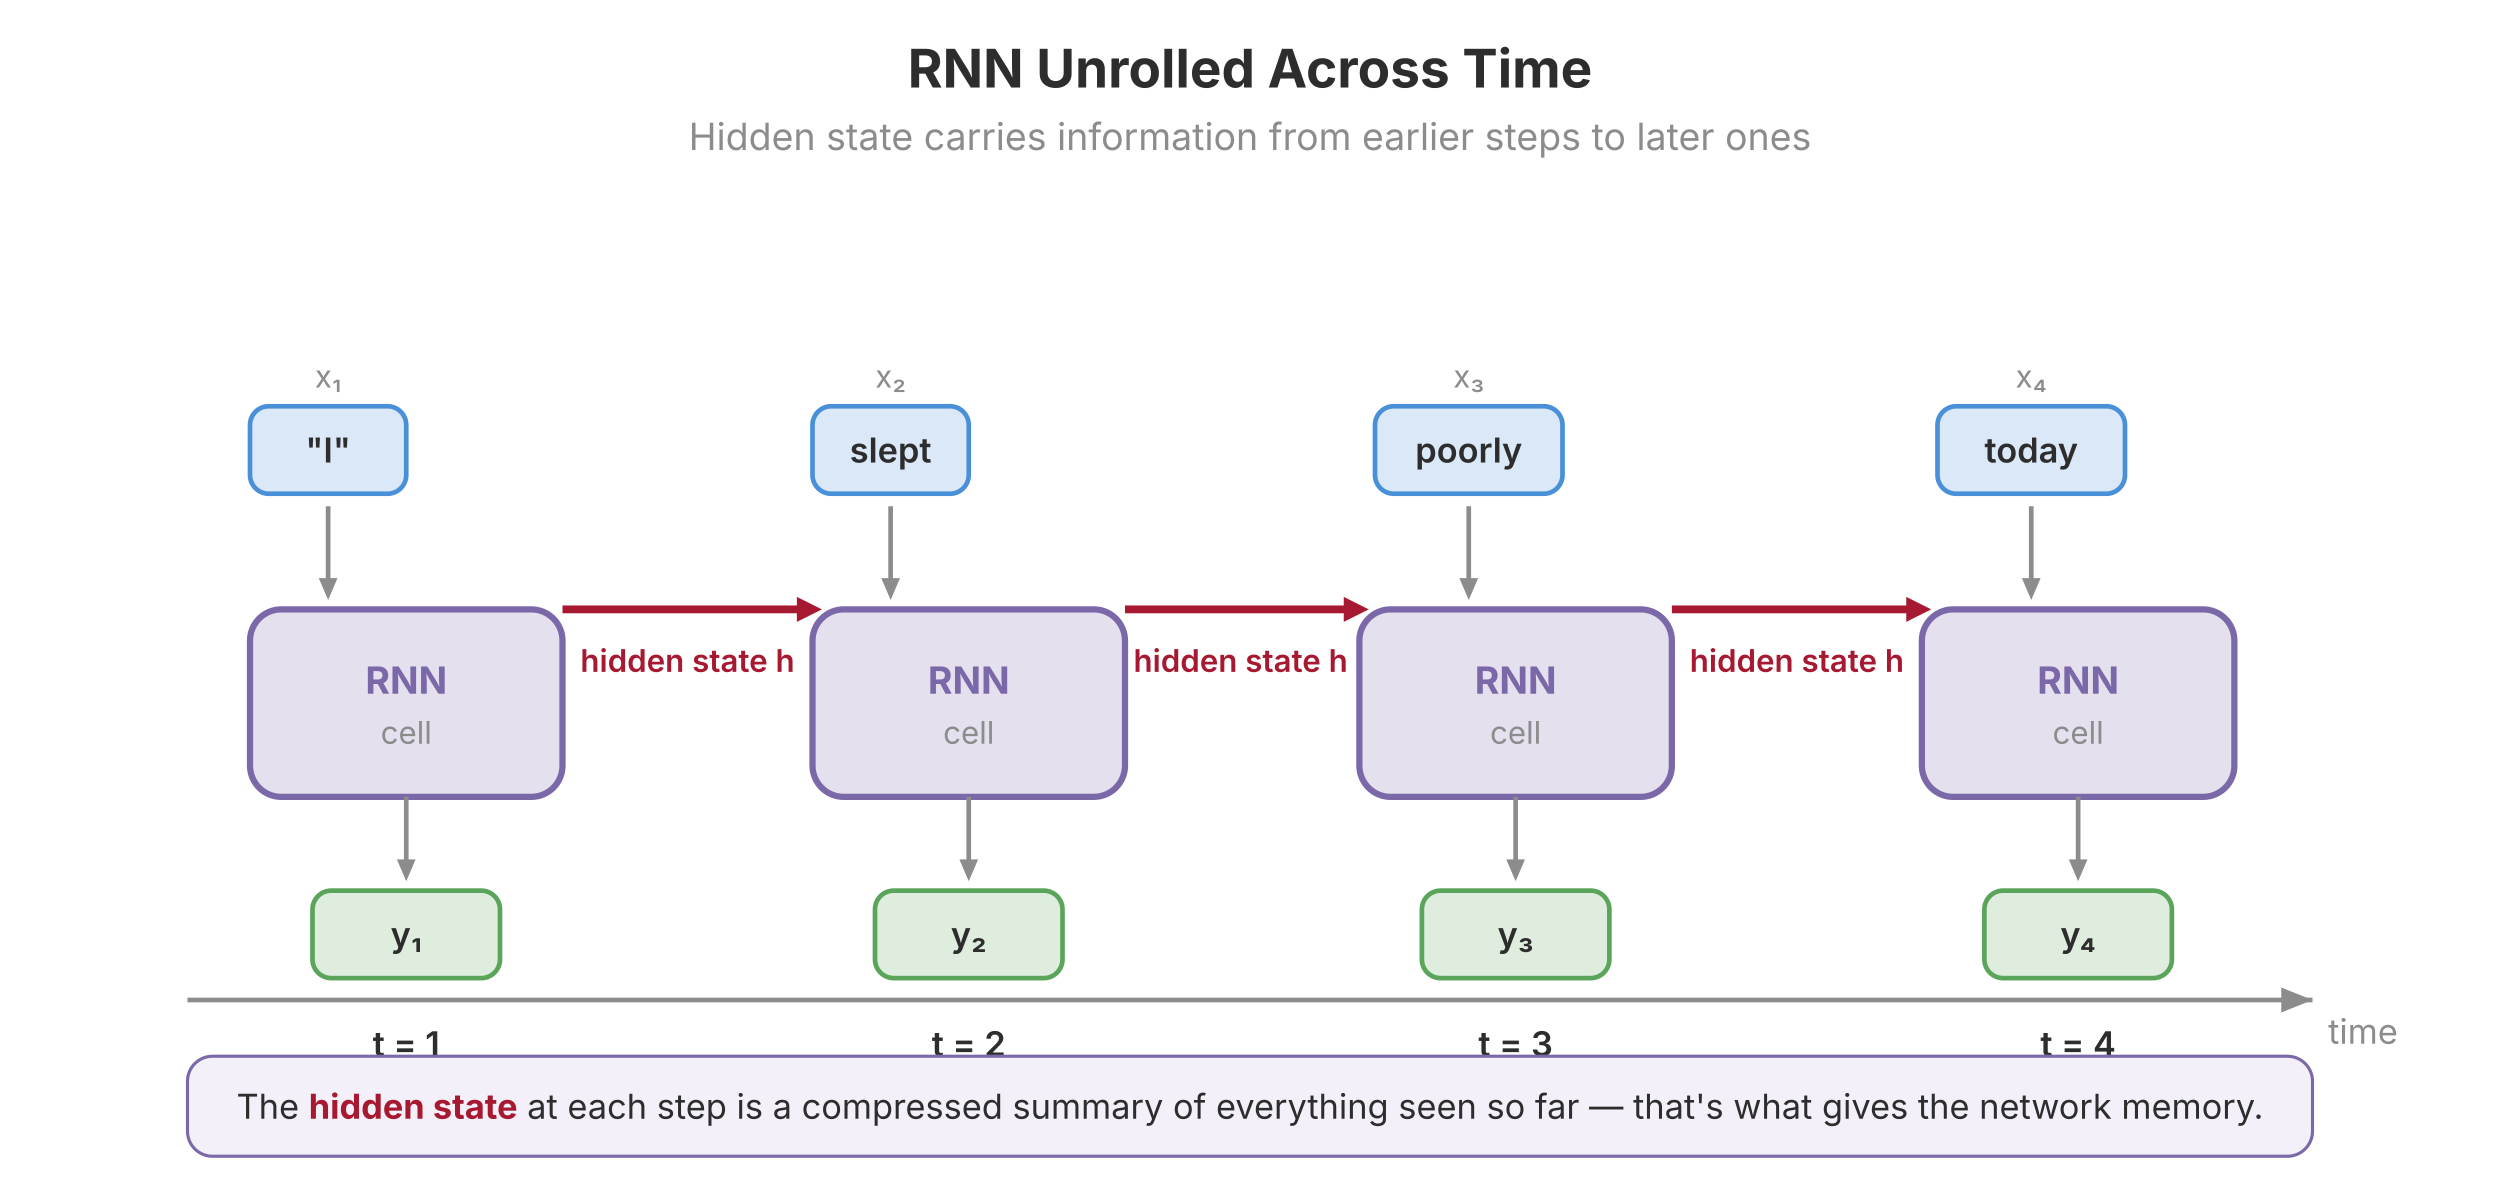
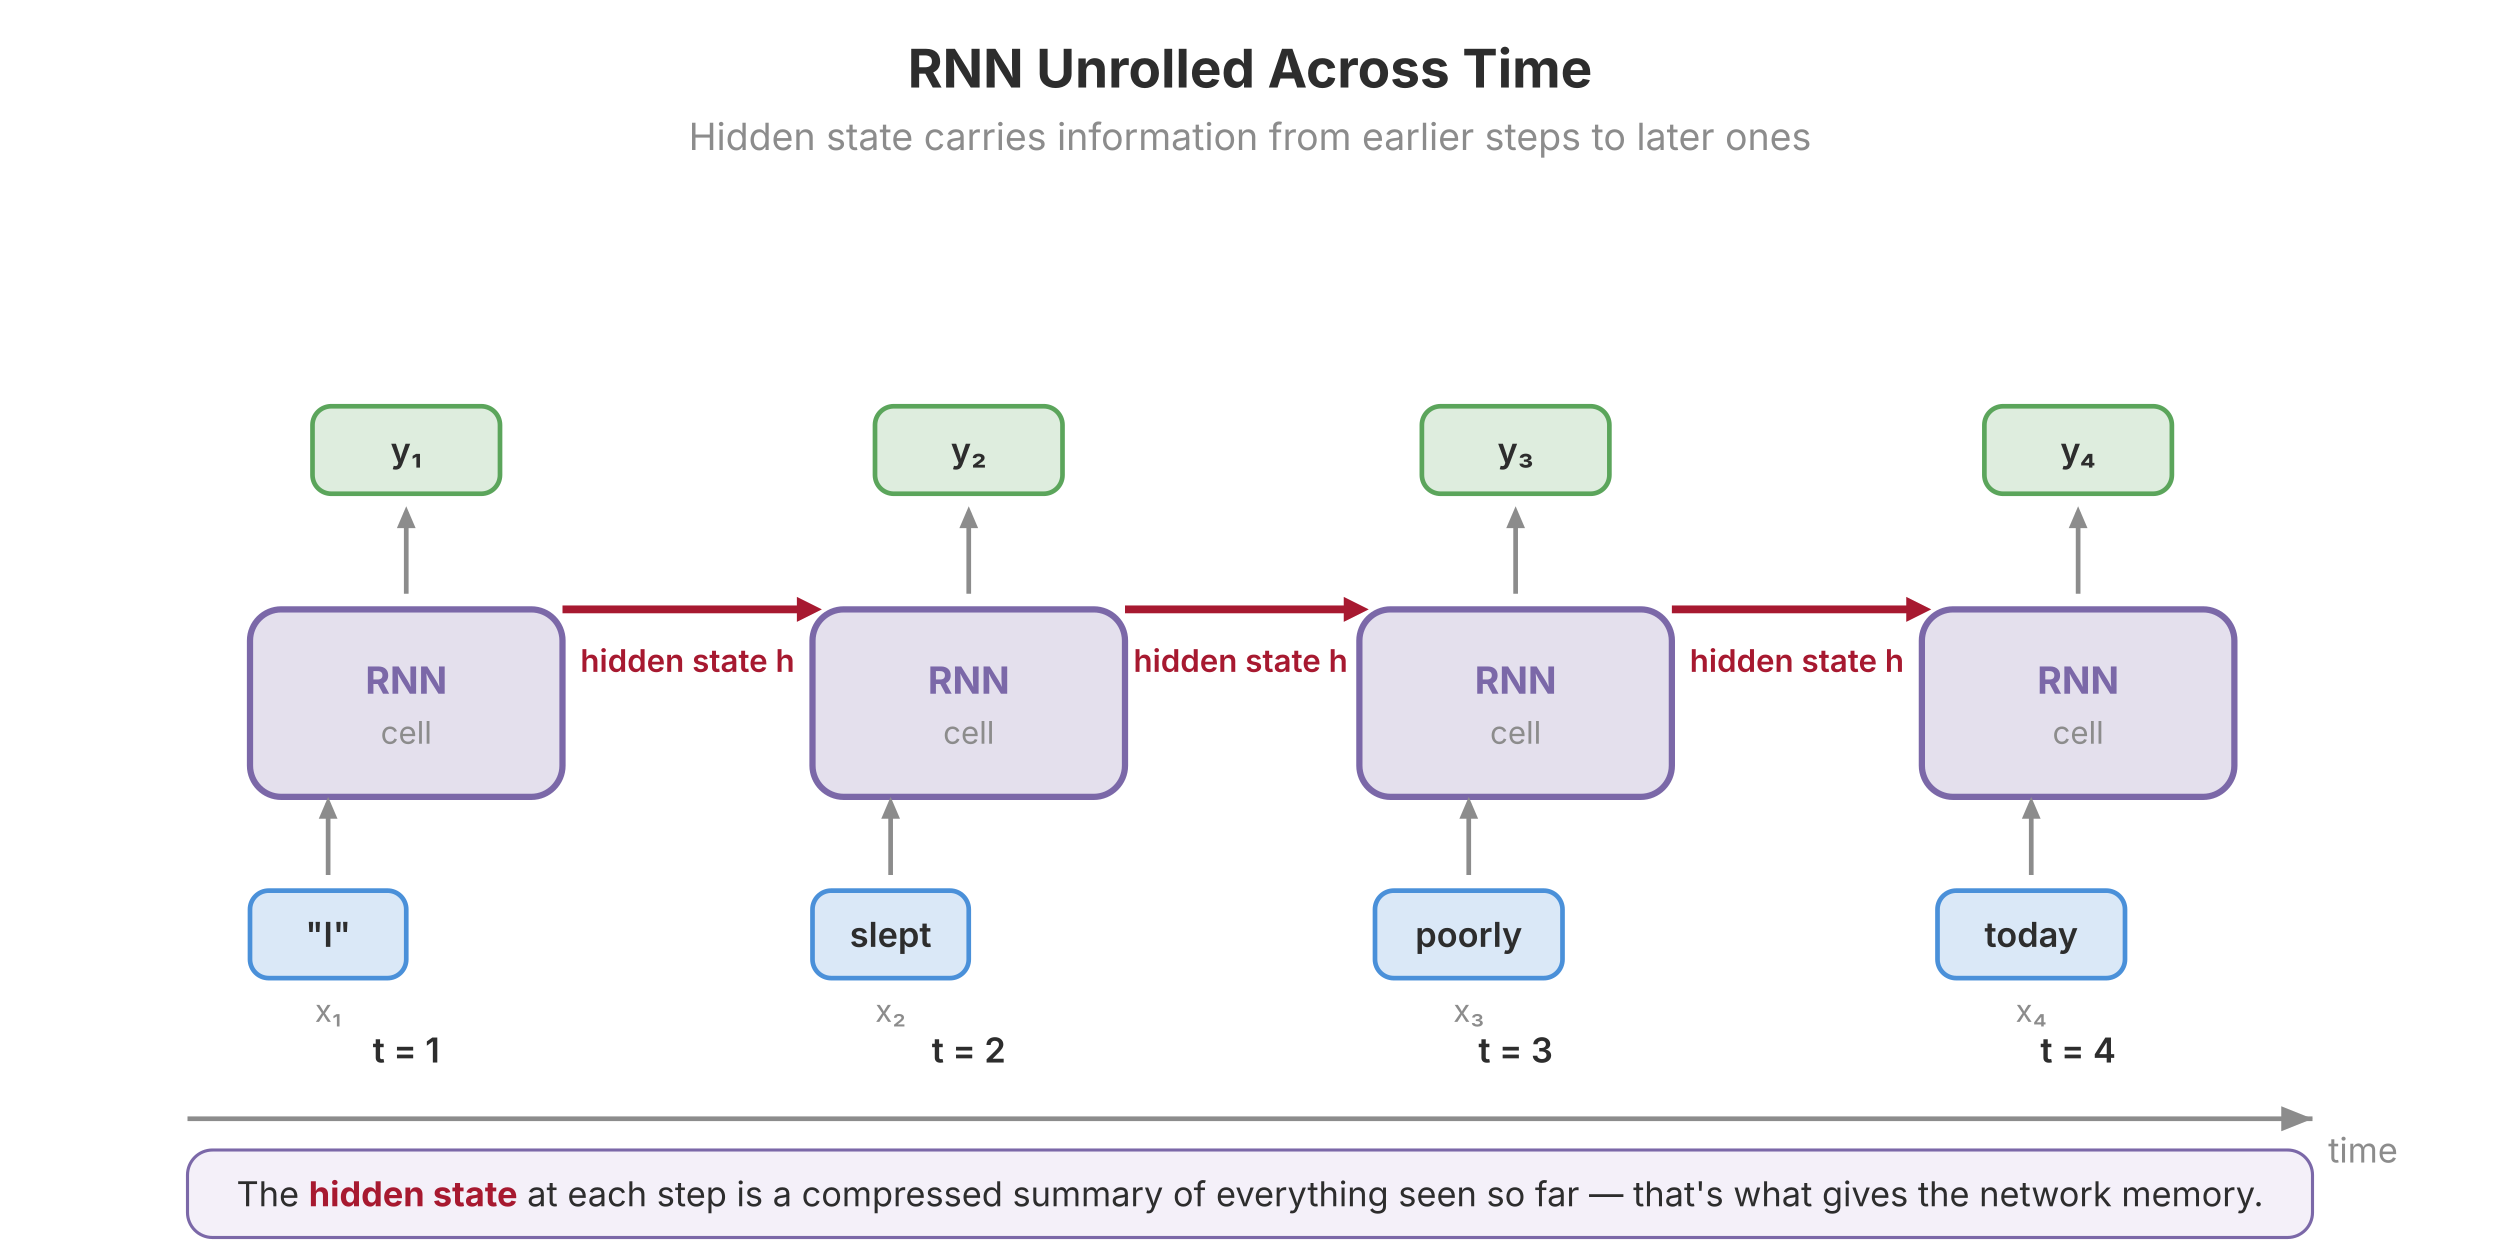
- <svg xmlns="http://www.w3.org/2000/svg" viewBox="0 0 800 380" font-family="Inter, -apple-system, sans-serif">
+ <svg xmlns="http://www.w3.org/2000/svg" viewBox="0 0 800 400" font-family="Inter, -apple-system, sans-serif">
  <text x="400" y="28" text-anchor="middle" font-size="17" font-weight="700" fill="#2D2D2D">RNN Unrolled Across Time</text>
  <text x="400" y="48" text-anchor="middle" font-size="12" fill="#8C8C8C">Hidden state carries information from earlier steps to later ones</text>
-   <line x1="60" y1="320" x2="740" y2="320" stroke="#8C8C8C" stroke-width="1.5" />
-   <polygon points="740,320 730,316 730,324" fill="#8C8C8C" />
-   <text x="745" y="334" font-size="11" fill="#8C8C8C">time</text>
+   <line x1="60" y1="358" x2="740" y2="358" stroke="#8C8C8C" stroke-width="1.5" />
+   <polygon points="740,358 730,354 730,362" fill="#8C8C8C" />
+   <text x="745" y="372" font-size="11" fill="#8C8C8C">time</text>
  <g transform="translate(80, 130)">
-     <rect x="0" y="0" width="50" height="28" rx="6" fill="#4A90D9" fill-opacity="0.2" stroke="#4A90D9" stroke-width="1.5" />
-     <text x="25" y="18" text-anchor="middle" font-size="11" fill="#2D2D2D" font-weight="600">"I"</text>
-     <text x="25" y="-6" text-anchor="middle" font-size="10" fill="#8C8C8C">x₁</text>
-     <line x1="25" y1="32" x2="25" y2="60" stroke="#8C8C8C" stroke-width="1.5" />
-     <polygon points="22,55 28,55 25,62" fill="#8C8C8C" />
+     <rect x="20" y="0" width="60" height="28" rx="6" fill="#5BA55B" fill-opacity="0.2" stroke="#5BA55B" stroke-width="1.5" />
+     <text x="50" y="18" text-anchor="middle" font-size="11" fill="#2D2D2D" font-weight="600">y₁</text>
+     <line x1="50" y1="60" x2="50" y2="34" stroke="#8C8C8C" stroke-width="1.5" />
+     <polygon points="47,39 53,39 50,32" fill="#8C8C8C" />
    <rect x="0" y="65" width="100" height="60" rx="10" fill="#7B68A8" fill-opacity="0.2" stroke="#7B68A8" stroke-width="2" />
    <text x="50" y="92" text-anchor="middle" font-size="12" font-weight="700" fill="#7B68A8">RNN</text>
    <text x="50" y="108" text-anchor="middle" font-size="10" fill="#8C8C8C">cell</text>
-     <line x1="50" y1="125" x2="50" y2="150" stroke="#8C8C8C" stroke-width="1.5" />
-     <polygon points="47,145 53,145 50,152" fill="#8C8C8C" />
-     <rect x="20" y="155" width="60" height="28" rx="6" fill="#5BA55B" fill-opacity="0.2" stroke="#5BA55B" stroke-width="1.5" />
-     <text x="50" y="173" text-anchor="middle" font-size="11" fill="#2D2D2D" font-weight="600">y₁</text>
-     <text x="50" y="208" text-anchor="middle" font-size="11" font-weight="600" fill="#2D2D2D">t = 1</text>
+     <line x1="25" y1="150" x2="25" y2="127" stroke="#8C8C8C" stroke-width="1.5" />
+     <polygon points="22,132 28,132 25,125" fill="#8C8C8C" />
+     <rect x="0" y="155" width="50" height="28" rx="6" fill="#4A90D9" fill-opacity="0.2" stroke="#4A90D9" stroke-width="1.5" />
+     <text x="25" y="173" text-anchor="middle" font-size="11" fill="#2D2D2D" font-weight="600">"I"</text>
+     <text x="25" y="197" text-anchor="middle" font-size="10" fill="#8C8C8C">x₁</text>
+     <text x="50" y="210" text-anchor="middle" font-size="11" font-weight="600" fill="#2D2D2D">t = 1</text>
  </g>
  <g transform="translate(260, 130)">
-     <rect x="0" y="0" width="50" height="28" rx="6" fill="#4A90D9" fill-opacity="0.2" stroke="#4A90D9" stroke-width="1.5" />
-     <text x="25" y="18" text-anchor="middle" font-size="11" fill="#2D2D2D" font-weight="600">slept</text>
-     <text x="25" y="-6" text-anchor="middle" font-size="10" fill="#8C8C8C">x₂</text>
-     <line x1="25" y1="32" x2="25" y2="60" stroke="#8C8C8C" stroke-width="1.5" />
-     <polygon points="22,55 28,55 25,62" fill="#8C8C8C" />
+     <rect x="20" y="0" width="60" height="28" rx="6" fill="#5BA55B" fill-opacity="0.2" stroke="#5BA55B" stroke-width="1.5" />
+     <text x="50" y="18" text-anchor="middle" font-size="11" fill="#2D2D2D" font-weight="600">y₂</text>
+     <line x1="50" y1="60" x2="50" y2="34" stroke="#8C8C8C" stroke-width="1.5" />
+     <polygon points="47,39 53,39 50,32" fill="#8C8C8C" />
    <rect x="0" y="65" width="100" height="60" rx="10" fill="#7B68A8" fill-opacity="0.2" stroke="#7B68A8" stroke-width="2" />
    <text x="50" y="92" text-anchor="middle" font-size="12" font-weight="700" fill="#7B68A8">RNN</text>
    <text x="50" y="108" text-anchor="middle" font-size="10" fill="#8C8C8C">cell</text>
-     <line x1="50" y1="125" x2="50" y2="150" stroke="#8C8C8C" stroke-width="1.5" />
-     <polygon points="47,145 53,145 50,152" fill="#8C8C8C" />
-     <rect x="20" y="155" width="60" height="28" rx="6" fill="#5BA55B" fill-opacity="0.2" stroke="#5BA55B" stroke-width="1.5" />
-     <text x="50" y="173" text-anchor="middle" font-size="11" fill="#2D2D2D" font-weight="600">y₂</text>
-     <text x="50" y="208" text-anchor="middle" font-size="11" font-weight="600" fill="#2D2D2D">t = 2</text>
+     <line x1="25" y1="150" x2="25" y2="127" stroke="#8C8C8C" stroke-width="1.5" />
+     <polygon points="22,132 28,132 25,125" fill="#8C8C8C" />
+     <rect x="0" y="155" width="50" height="28" rx="6" fill="#4A90D9" fill-opacity="0.2" stroke="#4A90D9" stroke-width="1.5" />
+     <text x="25" y="173" text-anchor="middle" font-size="11" fill="#2D2D2D" font-weight="600">slept</text>
+     <text x="25" y="197" text-anchor="middle" font-size="10" fill="#8C8C8C">x₂</text>
+     <text x="50" y="210" text-anchor="middle" font-size="11" font-weight="600" fill="#2D2D2D">t = 2</text>
  </g>
  <g transform="translate(440, 130)">
-     <rect x="0" y="0" width="60" height="28" rx="6" fill="#4A90D9" fill-opacity="0.2" stroke="#4A90D9" stroke-width="1.5" />
-     <text x="30" y="18" text-anchor="middle" font-size="11" fill="#2D2D2D" font-weight="600">poorly</text>
-     <text x="30" y="-6" text-anchor="middle" font-size="10" fill="#8C8C8C">x₃</text>
-     <line x1="30" y1="32" x2="30" y2="60" stroke="#8C8C8C" stroke-width="1.5" />
-     <polygon points="27,55 33,55 30,62" fill="#8C8C8C" />
+     <rect x="15" y="0" width="60" height="28" rx="6" fill="#5BA55B" fill-opacity="0.2" stroke="#5BA55B" stroke-width="1.5" />
+     <text x="45" y="18" text-anchor="middle" font-size="11" fill="#2D2D2D" font-weight="600">y₃</text>
+     <line x1="45" y1="60" x2="45" y2="34" stroke="#8C8C8C" stroke-width="1.5" />
+     <polygon points="42,39 48,39 45,32" fill="#8C8C8C" />
    <rect x="-5" y="65" width="100" height="60" rx="10" fill="#7B68A8" fill-opacity="0.2" stroke="#7B68A8" stroke-width="2" />
    <text x="45" y="92" text-anchor="middle" font-size="12" font-weight="700" fill="#7B68A8">RNN</text>
    <text x="45" y="108" text-anchor="middle" font-size="10" fill="#8C8C8C">cell</text>
-     <line x1="45" y1="125" x2="45" y2="150" stroke="#8C8C8C" stroke-width="1.5" />
-     <polygon points="42,145 48,145 45,152" fill="#8C8C8C" />
-     <rect x="15" y="155" width="60" height="28" rx="6" fill="#5BA55B" fill-opacity="0.2" stroke="#5BA55B" stroke-width="1.5" />
-     <text x="45" y="173" text-anchor="middle" font-size="11" fill="#2D2D2D" font-weight="600">y₃</text>
-     <text x="45" y="208" text-anchor="middle" font-size="11" font-weight="600" fill="#2D2D2D">t = 3</text>
+     <line x1="30" y1="150" x2="30" y2="127" stroke="#8C8C8C" stroke-width="1.5" />
+     <polygon points="27,132 33,132 30,125" fill="#8C8C8C" />
+     <rect x="0" y="155" width="60" height="28" rx="6" fill="#4A90D9" fill-opacity="0.2" stroke="#4A90D9" stroke-width="1.5" />
+     <text x="30" y="173" text-anchor="middle" font-size="11" fill="#2D2D2D" font-weight="600">poorly</text>
+     <text x="30" y="197" text-anchor="middle" font-size="10" fill="#8C8C8C">x₃</text>
+     <text x="45" y="210" text-anchor="middle" font-size="11" font-weight="600" fill="#2D2D2D">t = 3</text>
  </g>
  <g transform="translate(620, 130)">
-     <rect x="0" y="0" width="60" height="28" rx="6" fill="#4A90D9" fill-opacity="0.2" stroke="#4A90D9" stroke-width="1.5" />
-     <text x="30" y="18" text-anchor="middle" font-size="11" fill="#2D2D2D" font-weight="600">today</text>
-     <text x="30" y="-6" text-anchor="middle" font-size="10" fill="#8C8C8C">x₄</text>
-     <line x1="30" y1="32" x2="30" y2="60" stroke="#8C8C8C" stroke-width="1.5" />
-     <polygon points="27,55 33,55 30,62" fill="#8C8C8C" />
+     <rect x="15" y="0" width="60" height="28" rx="6" fill="#5BA55B" fill-opacity="0.2" stroke="#5BA55B" stroke-width="1.5" />
+     <text x="45" y="18" text-anchor="middle" font-size="11" fill="#2D2D2D" font-weight="600">y₄</text>
+     <line x1="45" y1="60" x2="45" y2="34" stroke="#8C8C8C" stroke-width="1.5" />
+     <polygon points="42,39 48,39 45,32" fill="#8C8C8C" />
    <rect x="-5" y="65" width="100" height="60" rx="10" fill="#7B68A8" fill-opacity="0.2" stroke="#7B68A8" stroke-width="2" />
    <text x="45" y="92" text-anchor="middle" font-size="12" font-weight="700" fill="#7B68A8">RNN</text>
    <text x="45" y="108" text-anchor="middle" font-size="10" fill="#8C8C8C">cell</text>
-     <line x1="45" y1="125" x2="45" y2="150" stroke="#8C8C8C" stroke-width="1.5" />
-     <polygon points="42,145 48,145 45,152" fill="#8C8C8C" />
-     <rect x="15" y="155" width="60" height="28" rx="6" fill="#5BA55B" fill-opacity="0.2" stroke="#5BA55B" stroke-width="1.5" />
-     <text x="45" y="173" text-anchor="middle" font-size="11" fill="#2D2D2D" font-weight="600">y₄</text>
-     <text x="45" y="208" text-anchor="middle" font-size="11" font-weight="600" fill="#2D2D2D">t = 4</text>
+     <line x1="30" y1="150" x2="30" y2="127" stroke="#8C8C8C" stroke-width="1.5" />
+     <polygon points="27,132 33,132 30,125" fill="#8C8C8C" />
+     <rect x="0" y="155" width="60" height="28" rx="6" fill="#4A90D9" fill-opacity="0.2" stroke="#4A90D9" stroke-width="1.5" />
+     <text x="30" y="173" text-anchor="middle" font-size="11" fill="#2D2D2D" font-weight="600">today</text>
+     <text x="30" y="197" text-anchor="middle" font-size="10" fill="#8C8C8C">x₄</text>
+     <text x="45" y="210" text-anchor="middle" font-size="11" font-weight="600" fill="#2D2D2D">t = 4</text>
  </g>
  <g stroke="#A71930" stroke-width="2.5" fill="none">
    <line x1="180" y1="195" x2="260" y2="195" />
    <line x1="360" y1="195" x2="435" y2="195" />
    <line x1="535" y1="195" x2="615" y2="195" />
  </g>
  <g fill="#A71930">
    <polygon points="255,191 263,195 255,199" />
    <polygon points="430,191 438,195 430,199" />
    <polygon points="610,191 618,195 610,199" />
  </g>
  <text x="220" y="215" text-anchor="middle" font-size="10" font-weight="600" fill="#A71930">hidden state h</text>
  <text x="397" y="215" text-anchor="middle" font-size="10" font-weight="600" fill="#A71930">hidden state h</text>
  <text x="575" y="215" text-anchor="middle" font-size="10" font-weight="600" fill="#A71930">hidden state h</text>
-   <rect x="60" y="338" width="680" height="32" rx="8" fill="#F4F0F9" stroke="#7B68A8" stroke-width="1" />
-   <text x="400" y="358" text-anchor="middle" font-size="11" fill="#2D2D2D">The <tspan font-weight="700" fill="#A71930">hidden state</tspan> at each step is a compressed summary of everything seen so far — that's what gives the network memory.</text>
+   <rect x="60" y="368" width="680" height="28" rx="8" fill="#F4F0F9" stroke="#7B68A8" stroke-width="1" />
+   <text x="400" y="386" text-anchor="middle" font-size="11" fill="#2D2D2D">The <tspan font-weight="700" fill="#A71930">hidden state</tspan> at each step is a compressed summary of everything seen so far — that's what gives the network memory.</text>
</svg>
